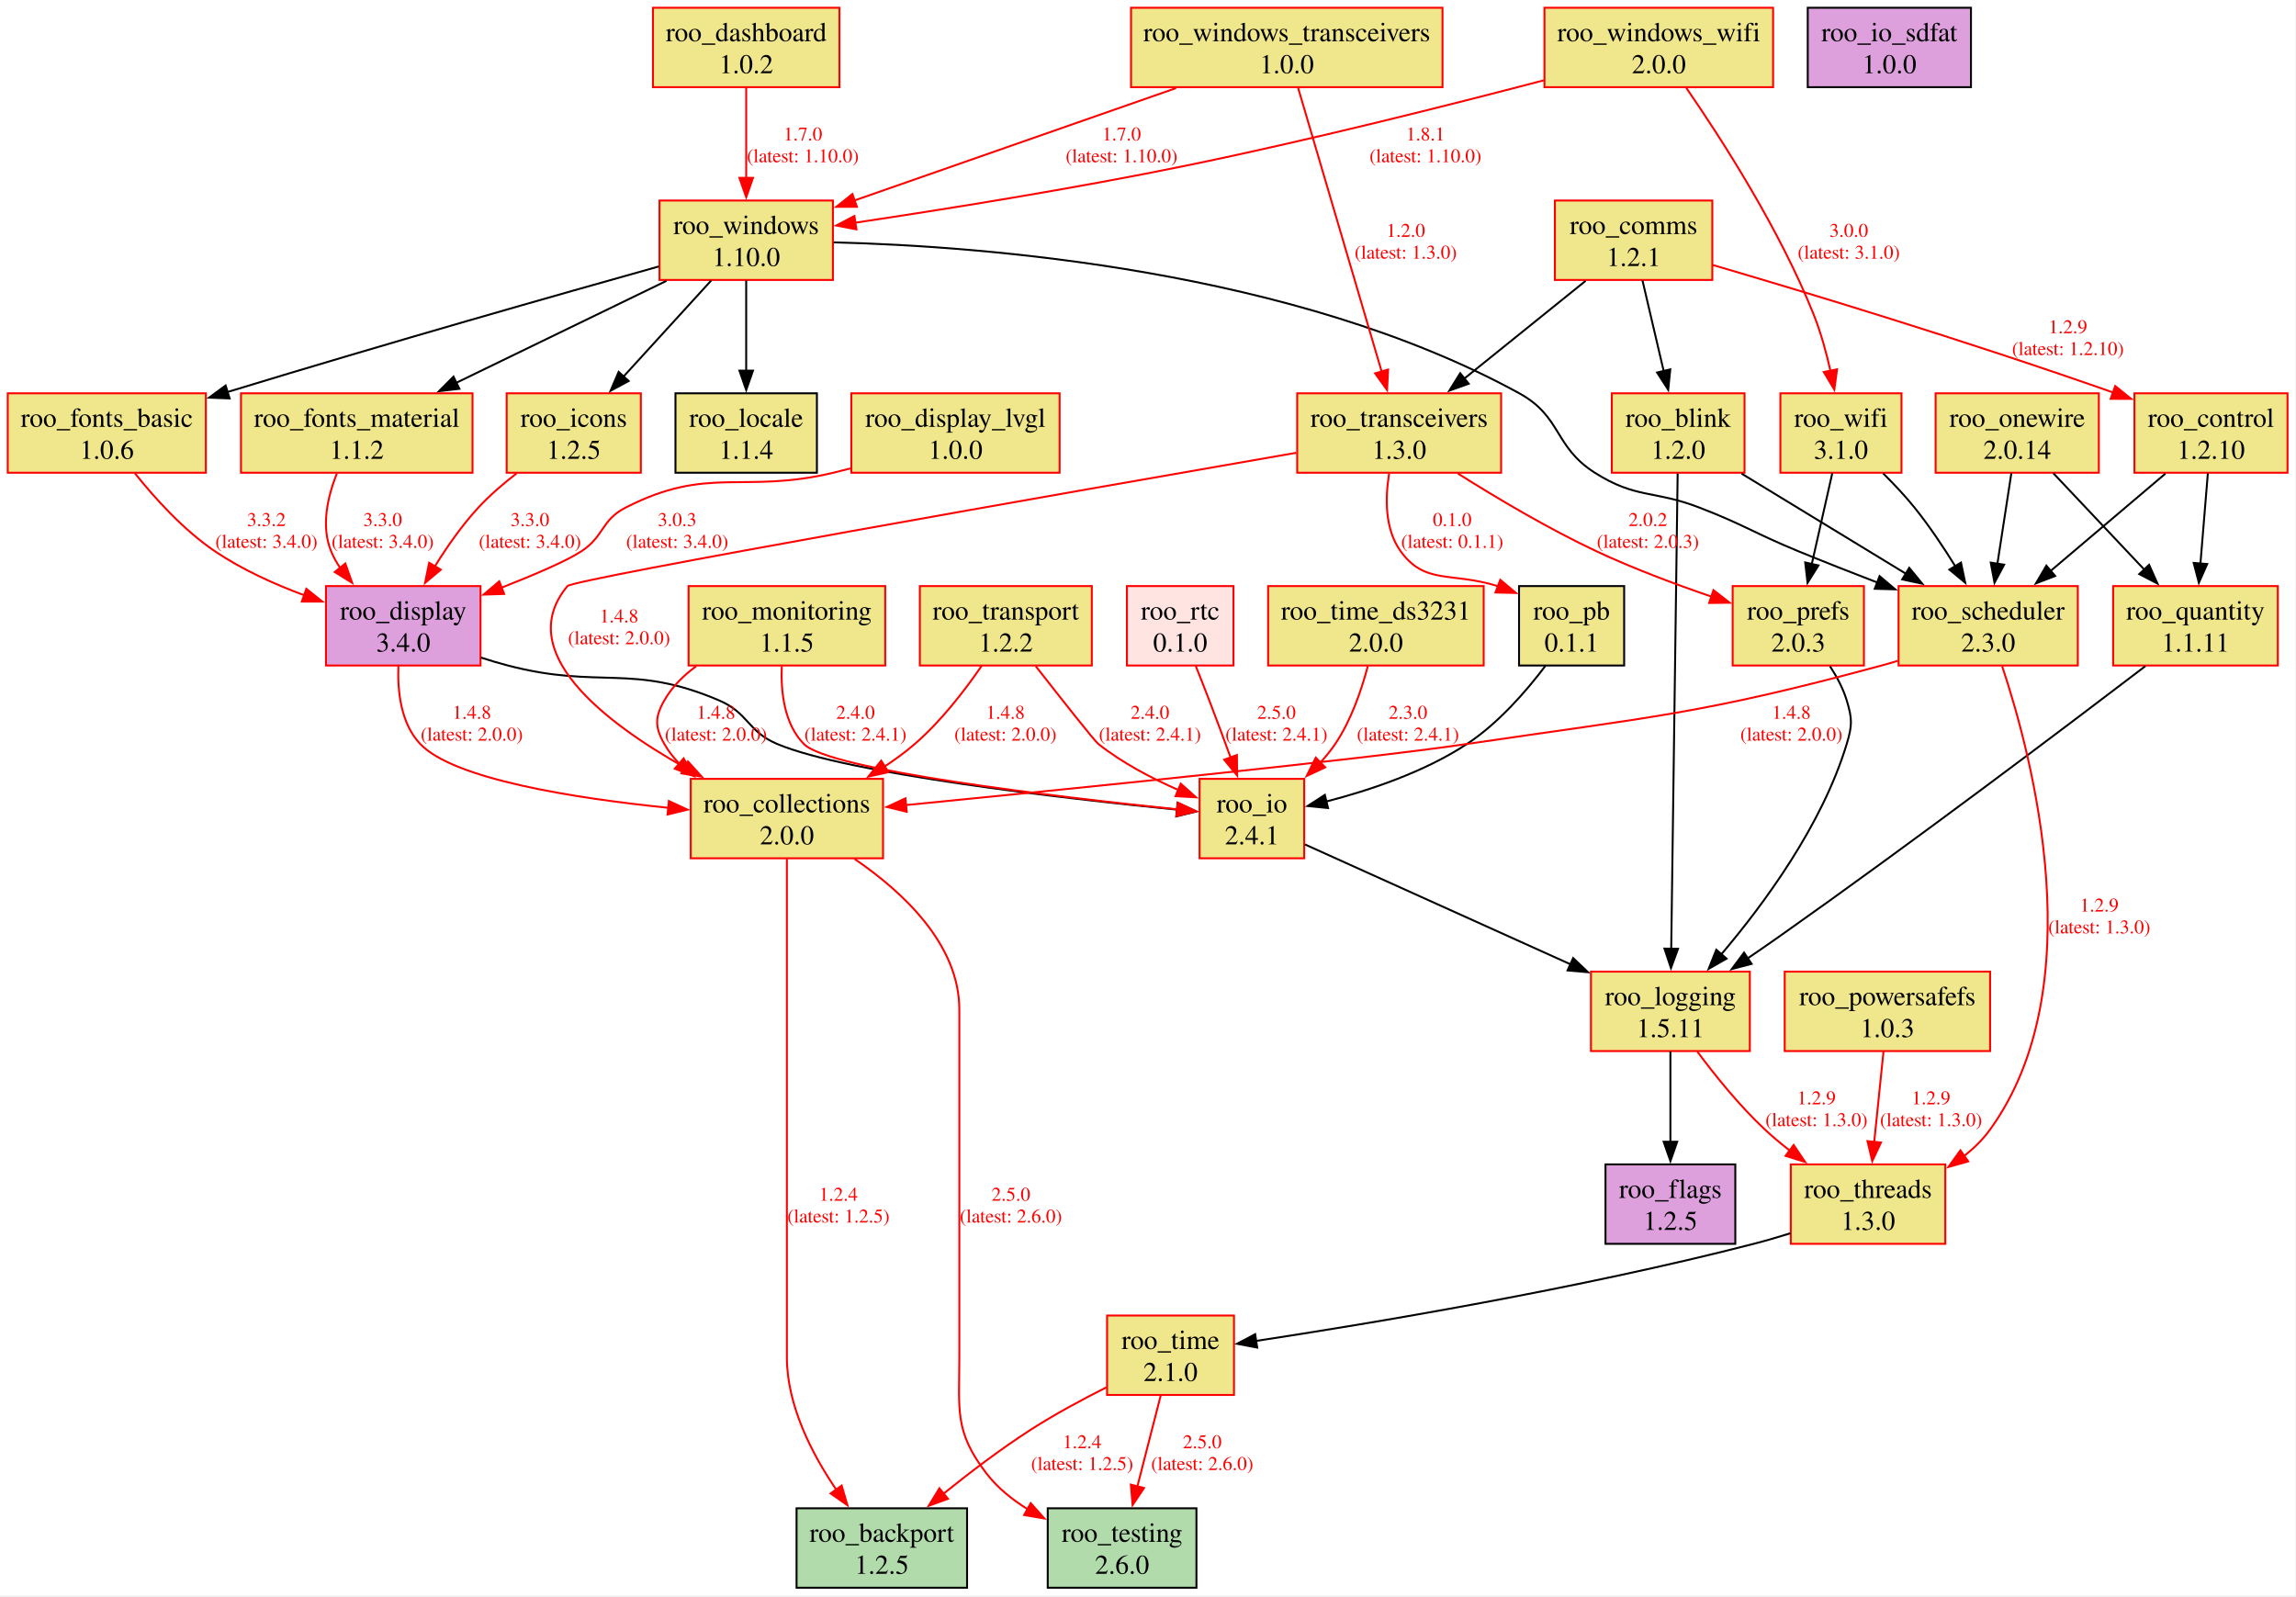
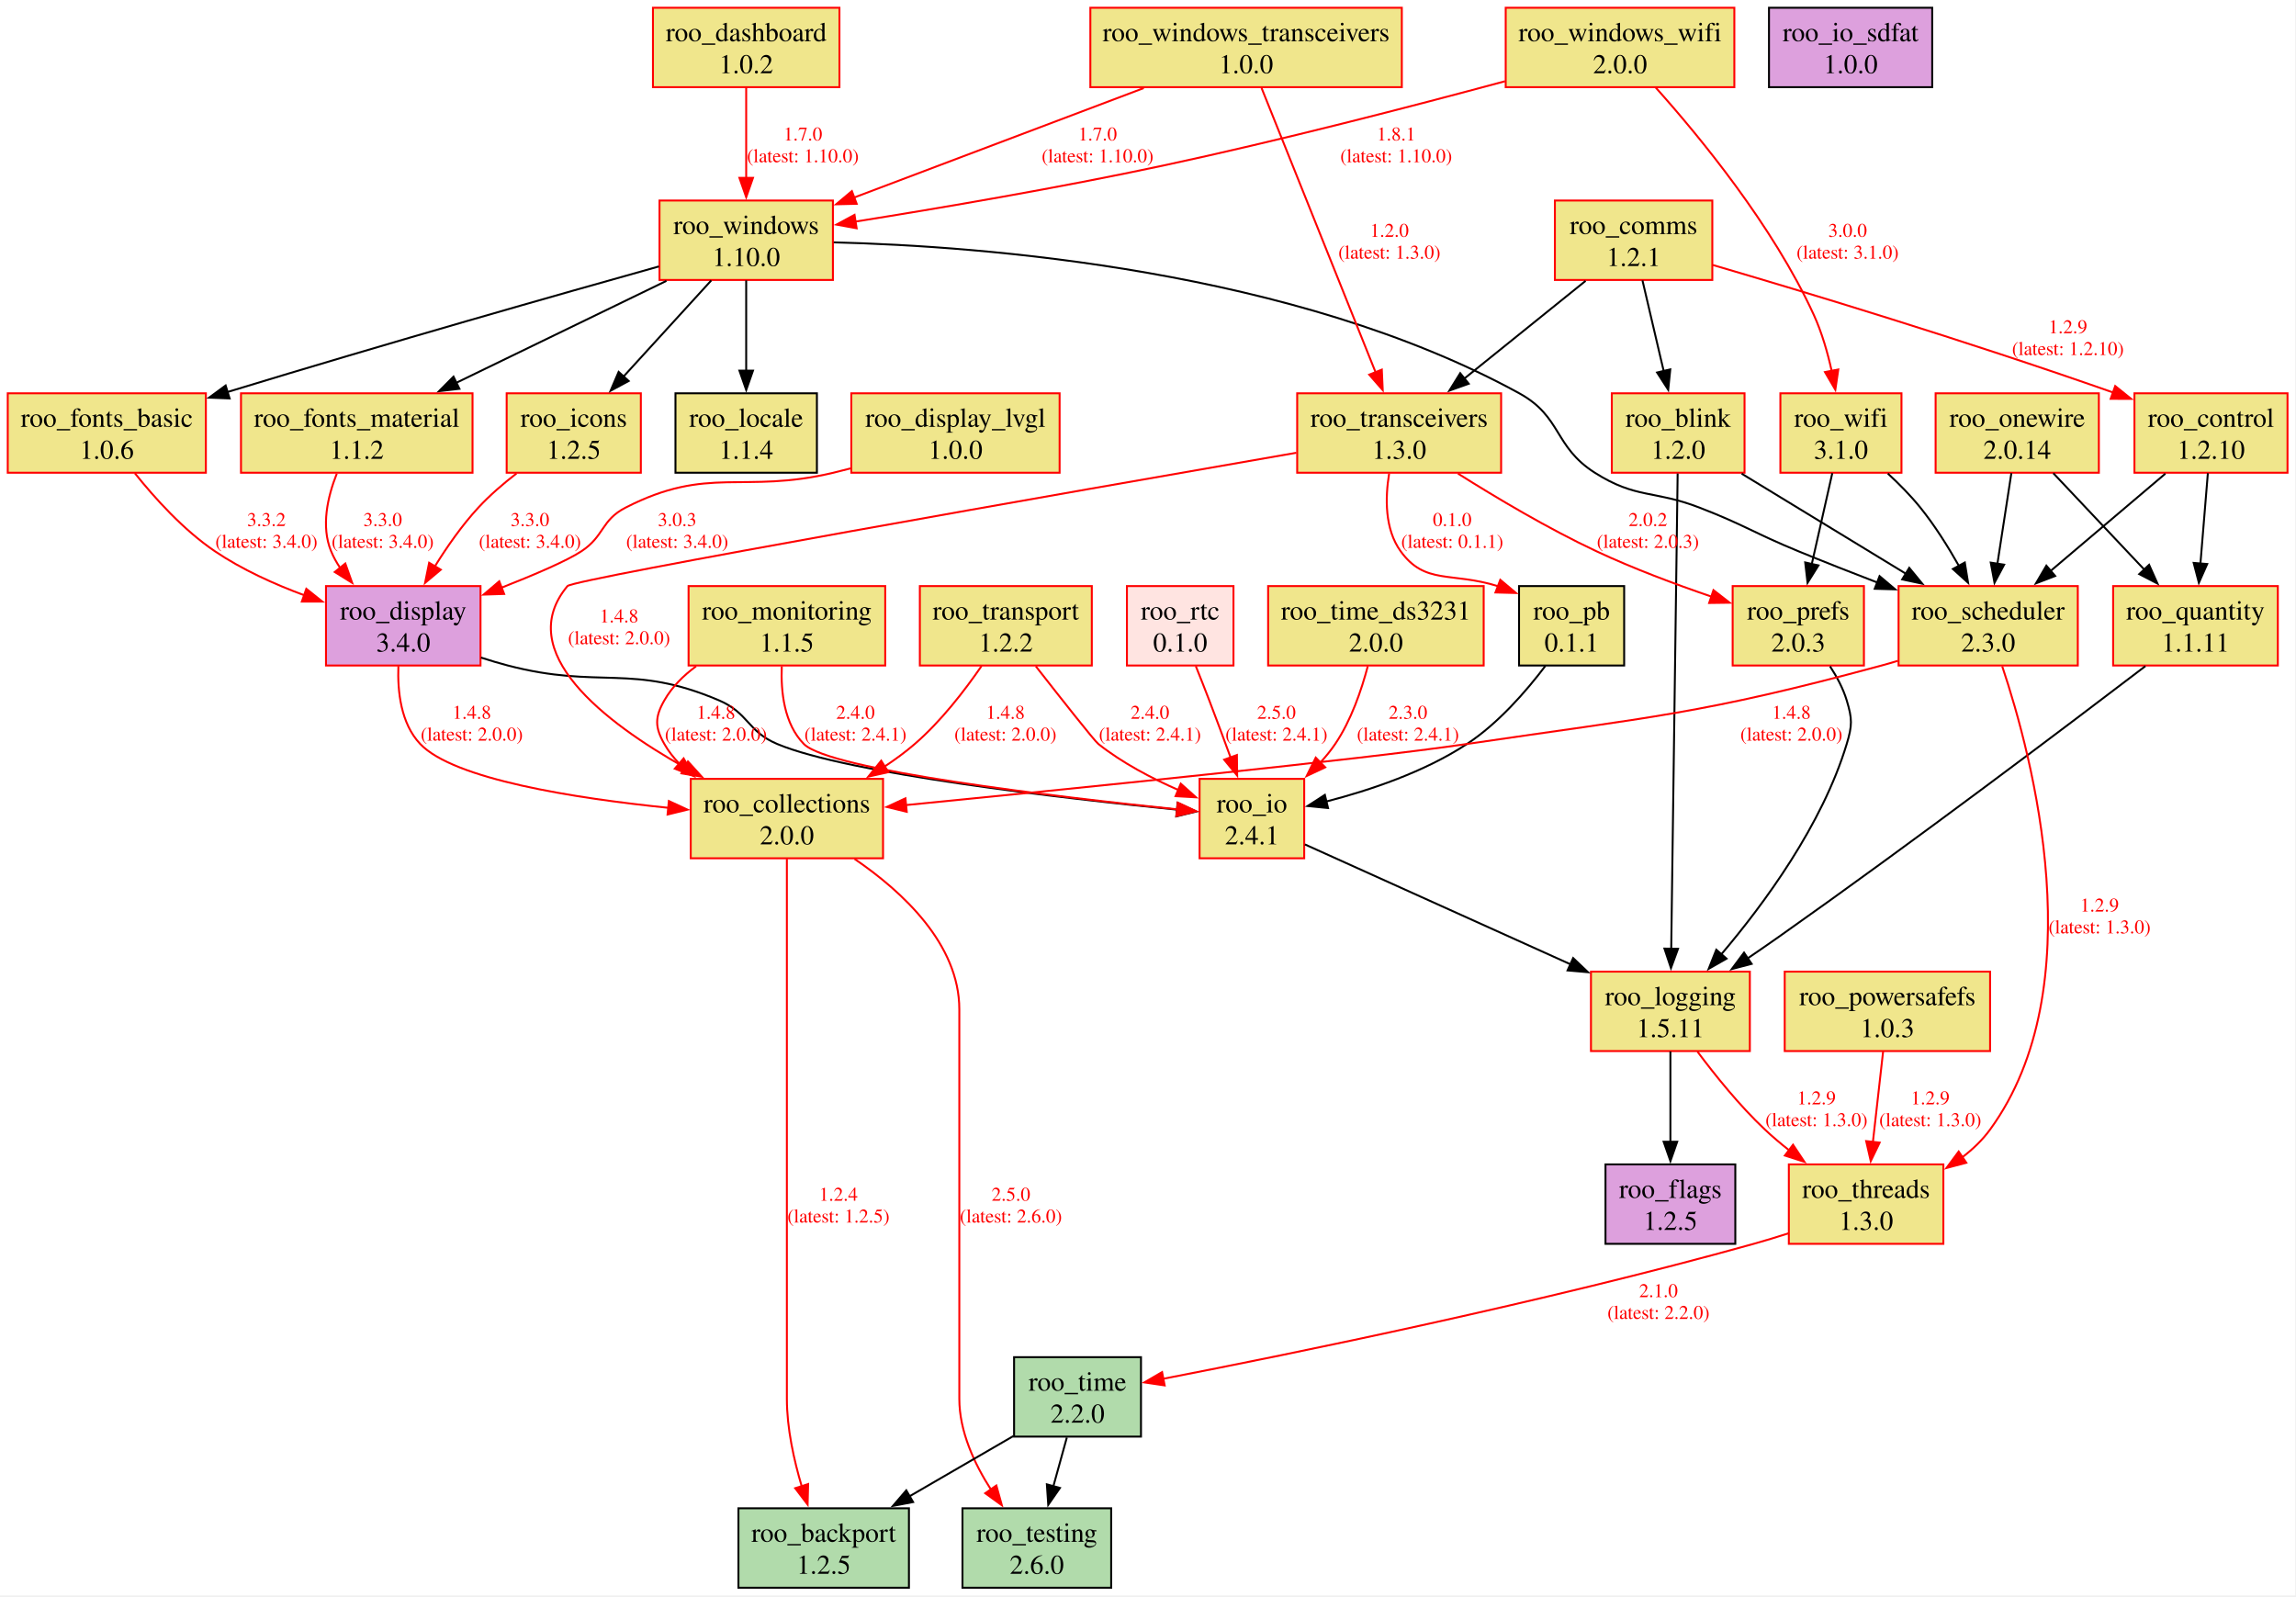
<svg xmlns="http://www.w3.org/2000/svg" width="1185pt" height="824pt" viewBox="0.00 0.00 1185.00 824.00">
  <g id="graph0" class="graph" transform="scale(1 1) rotate(0) translate(4 819.5)">
    <polygon fill="white" stroke="none" points="-4,4 -4,-819.5 1180.62,-819.5 1180.62,4 -4,4" />
    <g id="node1" class="node">
-       <polygon fill="#b1dbab" stroke="black" points="495.12,-41 407.12,-41 407.12,0 495.12,0 495.12,-41" />
-       <text xml:space="preserve" text-anchor="middle" x="451.12" y="-23.7" font-family="Times,serif" font-size="14.00">roo_backport</text>
-       <text xml:space="preserve" text-anchor="middle" x="451.12" y="-7.2" font-family="Times,serif" font-size="14.00">1.2.5</text>
+       <polygon fill="#b1dbab" stroke="black" points="465.12,-41 377.12,-41 377.12,0 465.12,0 465.12,-41" />
+       <text xml:space="preserve" text-anchor="middle" x="421.12" y="-23.7" font-family="Times,serif" font-size="14.00">roo_backport</text>
+       <text xml:space="preserve" text-anchor="middle" x="421.12" y="-7.2" font-family="Times,serif" font-size="14.00">1.2.5</text>
    </g>
    <g id="node2" class="node">
      <polygon fill="khaki" stroke="red" points="896.38,-616.5 827.88,-616.5 827.88,-575.5 896.38,-575.5 896.38,-616.5" />
      <text xml:space="preserve" text-anchor="middle" x="862.12" y="-599.2" font-family="Times,serif" font-size="14.00">roo_blink</text>
      <text xml:space="preserve" text-anchor="middle" x="862.12" y="-582.7" font-family="Times,serif" font-size="14.00">1.2.0</text>
    </g>
    <g id="node16" class="node">
      <polygon fill="khaki" stroke="red" points="899.12,-318 817.12,-318 817.12,-277 899.12,-277 899.12,-318" />
      <text xml:space="preserve" text-anchor="middle" x="858.12" y="-300.7" font-family="Times,serif" font-size="14.00">roo_logging</text>
      <text xml:space="preserve" text-anchor="middle" x="858.12" y="-284.2" font-family="Times,serif" font-size="14.00">1.5.11</text>
    </g>
    <g id="edge1" class="edge">
      <path fill="none" stroke="black" d="M861.86,-575.09C861.17,-524.45 859.37,-390.47 858.54,-329.5" />
      <polygon fill="black" stroke="black" points="862.05,-329.79 858.41,-319.84 855.05,-329.89 862.05,-329.79" />
    </g>
    <g id="node24" class="node">
      <polygon fill="khaki" stroke="red" points="1068.38,-517 975.88,-517 975.88,-476 1068.38,-476 1068.38,-517" />
      <text xml:space="preserve" text-anchor="middle" x="1022.12" y="-499.7" font-family="Times,serif" font-size="14.00">roo_scheduler</text>
      <text xml:space="preserve" text-anchor="middle" x="1022.12" y="-483.2" font-family="Times,serif" font-size="14.00">2.3.0</text>
    </g>
    <g id="edge2" class="edge">
      <path fill="none" stroke="black" d="M894.89,-575.03C919.37,-560.11 953.05,-539.59 979.61,-523.41" />
      <polygon fill="black" stroke="black" points="981.39,-526.42 988.11,-518.23 977.75,-520.44 981.39,-526.42" />
    </g>
    <g id="node3" class="node">
      <polygon fill="khaki" stroke="red" points="451.75,-417.5 352.5,-417.5 352.5,-376.5 451.75,-376.5 451.75,-417.5" />
      <text xml:space="preserve" text-anchor="middle" x="402.12" y="-400.2" font-family="Times,serif" font-size="14.00">roo_collections</text>
      <text xml:space="preserve" text-anchor="middle" x="402.12" y="-383.7" font-family="Times,serif" font-size="14.00">2.0.0</text>
    </g>
    <g id="edge4" class="edge">
-       <path fill="none" stroke="red" d="M402.12,-376.21C402.12,-356.51 402.12,-325.41 402.12,-298.5 402.12,-298.5 402.12,-298.5 402.12,-119 402.12,-94.11 415.03,-69.09 427.6,-50.62" />
-       <polygon fill="red" stroke="red" points="430.39,-52.74 433.38,-42.57 424.7,-48.65 430.39,-52.74" />
+       <path fill="none" stroke="red" d="M402.12,-376.21C402.12,-356.51 402.12,-325.41 402.12,-298.5 402.12,-298.5 402.12,-298.5 402.12,-97.5 402.12,-82.31 405.74,-65.9 409.82,-52.23" />
+       <polygon fill="red" stroke="red" points="413.09,-53.51 412.82,-42.92 406.42,-51.37 413.09,-53.51" />
      <text xml:space="preserve" text-anchor="middle" x="428.75" y="-199.75" font-family="Times,serif" font-size="10.00" fill="red">1.2.4</text>
      <text xml:space="preserve" text-anchor="middle" x="428.75" y="-188.5" font-family="Times,serif" font-size="10.00" fill="red">(latest: 1.2.5)</text>
    </g>
    <g id="node25" class="node">
-       <polygon fill="#b1dbab" stroke="black" points="613.5,-41 536.75,-41 536.75,0 613.5,0 613.5,-41" />
-       <text xml:space="preserve" text-anchor="middle" x="575.12" y="-23.7" font-family="Times,serif" font-size="14.00">roo_testing</text>
-       <text xml:space="preserve" text-anchor="middle" x="575.12" y="-7.2" font-family="Times,serif" font-size="14.00">2.6.0</text>
+       <polygon fill="#b1dbab" stroke="black" points="569.5,-41 492.75,-41 492.75,0 569.5,0 569.5,-41" />
+       <text xml:space="preserve" text-anchor="middle" x="531.12" y="-23.7" font-family="Times,serif" font-size="14.00">roo_testing</text>
+       <text xml:space="preserve" text-anchor="middle" x="531.12" y="-7.2" font-family="Times,serif" font-size="14.00">2.6.0</text>
    </g>
    <g id="edge3" class="edge">
-       <path fill="none" stroke="red" d="M437.04,-376.17C461.98,-359.15 491.12,-332.08 491.12,-298.5 491.12,-298.5 491.12,-298.5 491.12,-119 491.12,-91.62 488.46,-80.73 505.12,-59 510.79,-51.61 518.34,-45.51 526.38,-40.53" />
-       <polygon fill="red" stroke="red" points="527.97,-43.65 535.02,-35.74 524.58,-37.53 527.97,-43.65" />
+       <path fill="none" stroke="red" d="M437.04,-376.17C461.98,-359.15 491.12,-332.08 491.12,-298.5 491.12,-298.5 491.12,-298.5 491.12,-97.5 491.12,-80.7 498.87,-63.97 507.55,-50.5" />
+       <polygon fill="red" stroke="red" points="510.23,-52.77 513.07,-42.56 504.49,-48.77 510.23,-52.77" />
      <text xml:space="preserve" text-anchor="middle" x="517.75" y="-199.75" font-family="Times,serif" font-size="10.00" fill="red">2.5.0</text>
      <text xml:space="preserve" text-anchor="middle" x="517.75" y="-188.5" font-family="Times,serif" font-size="10.00" fill="red">(latest: 2.6.0)</text>
    </g>
    <g id="node4" class="node">
      <polygon fill="khaki" stroke="red" points="879.75,-716 798.5,-716 798.5,-675 879.75,-675 879.75,-716" />
      <text xml:space="preserve" text-anchor="middle" x="839.12" y="-698.7" font-family="Times,serif" font-size="14.00">roo_comms</text>
      <text xml:space="preserve" text-anchor="middle" x="839.12" y="-682.2" font-family="Times,serif" font-size="14.00">1.2.1</text>
    </g>
    <g id="edge5" class="edge">
      <path fill="none" stroke="black" d="M843.7,-674.77C846.42,-663.06 849.95,-647.93 853.12,-634.5 853.63,-632.35 854.16,-630.13 854.69,-627.9" />
      <polygon fill="black" stroke="black" points="858.06,-628.86 856.99,-618.32 851.25,-627.23 858.06,-628.86" />
    </g>
    <g id="node5" class="node">
      <polygon fill="khaki" stroke="red" points="1176.62,-616.5 1097.62,-616.5 1097.62,-575.5 1176.62,-575.5 1176.62,-616.5" />
      <text xml:space="preserve" text-anchor="middle" x="1137.12" y="-599.2" font-family="Times,serif" font-size="14.00">roo_control</text>
      <text xml:space="preserve" text-anchor="middle" x="1137.12" y="-582.7" font-family="Times,serif" font-size="14.00">1.2.10</text>
    </g>
    <g id="edge6" class="edge">
      <path fill="none" stroke="red" d="M879.98,-682.73C927.43,-668.83 1008.23,-644.47 1086.81,-616.85" />
      <polygon fill="red" stroke="red" points="1087.69,-620.25 1095.95,-613.61 1085.35,-613.65 1087.69,-620.25" />
      <text xml:space="preserve" text-anchor="middle" x="1063.28" y="-647.5" font-family="Times,serif" font-size="10.00" fill="red">1.2.9</text>
      <text xml:space="preserve" text-anchor="middle" x="1063.28" y="-636.25" font-family="Times,serif" font-size="10.00" fill="red">(latest: 1.2.10)</text>
    </g>
    <g id="node29" class="node">
      <polygon fill="khaki" stroke="red" points="770.75,-616.5 665.5,-616.5 665.5,-575.5 770.75,-575.5 770.75,-616.5" />
      <text xml:space="preserve" text-anchor="middle" x="718.12" y="-599.2" font-family="Times,serif" font-size="14.00">roo_transceivers</text>
      <text xml:space="preserve" text-anchor="middle" x="718.12" y="-582.7" font-family="Times,serif" font-size="14.00">1.3.0</text>
    </g>
    <g id="edge7" class="edge">
      <path fill="none" stroke="black" d="M814.35,-674.53C796.24,-659.94 771.48,-639.99 751.61,-623.98" />
      <polygon fill="black" stroke="black" points="754.03,-621.44 744.05,-617.89 749.64,-626.89 754.03,-621.44" />
    </g>
    <g id="node22" class="node">
      <polygon fill="khaki" stroke="red" points="1171.62,-517 1086.62,-517 1086.62,-476 1171.62,-476 1171.62,-517" />
      <text xml:space="preserve" text-anchor="middle" x="1129.12" y="-499.7" font-family="Times,serif" font-size="14.00">roo_quantity</text>
      <text xml:space="preserve" text-anchor="middle" x="1129.12" y="-483.2" font-family="Times,serif" font-size="14.00">1.1.11</text>
    </g>
    <g id="edge8" class="edge">
      <path fill="none" stroke="black" d="M1135.51,-575.27C1134.4,-561.79 1132.91,-543.66 1131.65,-528.29" />
      <polygon fill="black" stroke="black" points="1135.17,-528.39 1130.87,-518.71 1128.19,-528.96 1135.17,-528.39" />
    </g>
    <g id="edge9" class="edge">
      <path fill="none" stroke="black" d="M1113.58,-575.03C1096.44,-560.51 1073.05,-540.67 1054.21,-524.7" />
      <polygon fill="black" stroke="black" points="1056.69,-522.22 1046.8,-518.42 1052.16,-527.55 1056.69,-522.22" />
    </g>
    <g id="node6" class="node">
      <polygon fill="khaki" stroke="red" points="429.25,-815.5 333,-815.5 333,-774.5 429.25,-774.5 429.25,-815.5" />
      <text xml:space="preserve" text-anchor="middle" x="381.12" y="-798.2" font-family="Times,serif" font-size="14.00">roo_dashboard</text>
      <text xml:space="preserve" text-anchor="middle" x="381.12" y="-781.7" font-family="Times,serif" font-size="14.00">1.0.2</text>
    </g>
    <g id="node32" class="node">
      <polygon fill="khaki" stroke="red" points="425.88,-716 336.38,-716 336.38,-675 425.88,-675 425.88,-716" />
      <text xml:space="preserve" text-anchor="middle" x="381.12" y="-698.7" font-family="Times,serif" font-size="14.00">roo_windows</text>
      <text xml:space="preserve" text-anchor="middle" x="381.12" y="-682.2" font-family="Times,serif" font-size="14.00">1.10.0</text>
    </g>
    <g id="edge10" class="edge">
      <path fill="none" stroke="red" d="M381.12,-774.27C381.12,-760.79 381.12,-742.66 381.12,-727.29" />
      <polygon fill="red" stroke="red" points="384.63,-727.71 381.13,-717.71 377.63,-727.71 384.63,-727.71" />
      <text xml:space="preserve" text-anchor="middle" x="410.38" y="-747" font-family="Times,serif" font-size="10.00" fill="red">1.7.0</text>
      <text xml:space="preserve" text-anchor="middle" x="410.38" y="-735.75" font-family="Times,serif" font-size="10.00" fill="red">(latest: 1.10.0)</text>
    </g>
    <g id="node7" class="node">
      <polygon fill="plum" stroke="red" points="244,-517 164.25,-517 164.25,-476 244,-476 244,-517" />
      <text xml:space="preserve" text-anchor="middle" x="204.12" y="-499.7" font-family="Times,serif" font-size="14.00">roo_display</text>
      <text xml:space="preserve" text-anchor="middle" x="204.12" y="-483.2" font-family="Times,serif" font-size="14.00">3.4.0</text>
    </g>
    <g id="edge11" class="edge">
      <path fill="none" stroke="red" d="M201.61,-475.72C201.11,-462.64 202.87,-446.03 212.88,-435.5 230.23,-417.24 292.54,-407.49 340.98,-402.55" />
      <polygon fill="red" stroke="red" points="341.21,-406.05 350.83,-401.6 340.54,-399.08 341.21,-406.05" />
      <text xml:space="preserve" text-anchor="middle" x="239.5" y="-448.5" font-family="Times,serif" font-size="10.00" fill="red">1.4.8</text>
      <text xml:space="preserve" text-anchor="middle" x="239.5" y="-437.25" font-family="Times,serif" font-size="10.00" fill="red">(latest: 2.0.0)</text>
    </g>
    <g id="node13" class="node">
      <polygon fill="khaki" stroke="red" points="669.12,-417.5 615.12,-417.5 615.12,-376.5 669.12,-376.5 669.12,-417.5" />
      <text xml:space="preserve" text-anchor="middle" x="642.12" y="-400.2" font-family="Times,serif" font-size="14.00">roo_io</text>
      <text xml:space="preserve" text-anchor="middle" x="642.12" y="-383.7" font-family="Times,serif" font-size="14.00">2.4.1</text>
    </g>
    <g id="edge12" class="edge">
      <path fill="none" stroke="black" d="M244.27,-480.09C248.9,-478.59 253.59,-477.18 258.12,-476 305.64,-463.61 321.97,-477.28 367.12,-458 382.45,-451.45 381.76,-441.95 397.12,-435.5 433.67,-420.15 544.49,-407.47 603.76,-401.57" />
      <polygon fill="black" stroke="black" points="603.77,-405.09 613.38,-400.63 603.09,-398.12 603.77,-405.09" />
    </g>
    <g id="node8" class="node">
      <polygon fill="khaki" stroke="red" points="542.88,-616.5 435.38,-616.5 435.38,-575.5 542.88,-575.5 542.88,-616.5" />
      <text xml:space="preserve" text-anchor="middle" x="489.12" y="-599.2" font-family="Times,serif" font-size="14.00">roo_display_lvgl</text>
      <text xml:space="preserve" text-anchor="middle" x="489.12" y="-582.7" font-family="Times,serif" font-size="14.00">1.0.0</text>
    </g>
    <g id="edge13" class="edge">
      <path fill="none" stroke="red" d="M434.96,-577.73C431.98,-576.94 429.02,-576.19 426.12,-575.5 379.1,-564.33 361.9,-579.52 318.88,-557.5 306.22,-551.02 307.99,-542.83 296.12,-535 288.62,-530.04 271.94,-522.9 254.83,-516.17" />
      <polygon fill="red" stroke="red" points="256.19,-512.94 245.6,-512.6 253.67,-519.47 256.19,-512.94" />
      <text xml:space="preserve" text-anchor="middle" x="345.5" y="-548" font-family="Times,serif" font-size="10.00" fill="red">3.0.3</text>
      <text xml:space="preserve" text-anchor="middle" x="345.5" y="-536.75" font-family="Times,serif" font-size="10.00" fill="red">(latest: 3.4.0)</text>
    </g>
    <g id="node9" class="node">
      <polygon fill="plum" stroke="black" points="891.62,-218.5 824.62,-218.5 824.62,-177.5 891.62,-177.5 891.62,-218.5" />
      <text xml:space="preserve" text-anchor="middle" x="858.12" y="-201.2" font-family="Times,serif" font-size="14.00">roo_flags</text>
      <text xml:space="preserve" text-anchor="middle" x="858.12" y="-184.7" font-family="Times,serif" font-size="14.00">1.2.5</text>
    </g>
    <g id="node10" class="node">
      <polygon fill="khaki" stroke="red" points="102.25,-616.5 0,-616.5 0,-575.5 102.25,-575.5 102.25,-616.5" />
      <text xml:space="preserve" text-anchor="middle" x="51.12" y="-599.2" font-family="Times,serif" font-size="14.00">roo_fonts_basic</text>
      <text xml:space="preserve" text-anchor="middle" x="51.12" y="-582.7" font-family="Times,serif" font-size="14.00">1.0.6</text>
    </g>
    <g id="edge14" class="edge">
      <path fill="none" stroke="red" d="M65.61,-575.24C75.91,-562.34 90.74,-545.92 106.88,-535 120.88,-525.52 137.61,-517.97 153.22,-512.19" />
      <polygon fill="red" stroke="red" points="154.1,-515.6 162.37,-508.98 151.78,-508.99 154.1,-515.6" />
      <text xml:space="preserve" text-anchor="middle" x="133.5" y="-548" font-family="Times,serif" font-size="10.00" fill="red">3.3.2</text>
      <text xml:space="preserve" text-anchor="middle" x="133.5" y="-536.75" font-family="Times,serif" font-size="10.00" fill="red">(latest: 3.4.0)</text>
    </g>
    <g id="node11" class="node">
      <polygon fill="khaki" stroke="red" points="239.88,-616.5 120.38,-616.5 120.38,-575.5 239.88,-575.5 239.88,-616.5" />
      <text xml:space="preserve" text-anchor="middle" x="180.12" y="-599.2" font-family="Times,serif" font-size="14.00">roo_fonts_material</text>
      <text xml:space="preserve" text-anchor="middle" x="180.12" y="-582.7" font-family="Times,serif" font-size="14.00">1.1.2</text>
    </g>
    <g id="edge15" class="edge">
      <path fill="none" stroke="red" d="M169.81,-575.02C165.09,-563.09 161.59,-547.82 166.88,-535 168.12,-531.98 169.74,-529.07 171.61,-526.3" />
      <polygon fill="red" stroke="red" points="174.22,-528.65 177.77,-518.66 168.77,-524.25 174.22,-528.65" />
      <text xml:space="preserve" text-anchor="middle" x="193.5" y="-548" font-family="Times,serif" font-size="10.00" fill="red">3.3.0</text>
      <text xml:space="preserve" text-anchor="middle" x="193.5" y="-536.75" font-family="Times,serif" font-size="10.00" fill="red">(latest: 3.4.0)</text>
    </g>
    <g id="node12" class="node">
      <polygon fill="khaki" stroke="red" points="326.75,-616.5 257.5,-616.5 257.5,-575.5 326.75,-575.5 326.75,-616.5" />
      <text xml:space="preserve" text-anchor="middle" x="292.12" y="-599.2" font-family="Times,serif" font-size="14.00">roo_icons</text>
      <text xml:space="preserve" text-anchor="middle" x="292.12" y="-582.7" font-family="Times,serif" font-size="14.00">1.2.5</text>
    </g>
    <g id="edge16" class="edge">
      <path fill="none" stroke="red" d="M262.58,-575.14C255.71,-569.84 248.71,-563.81 242.88,-557.5 234.47,-548.42 226.74,-537.31 220.42,-527.13" />
      <polygon fill="red" stroke="red" points="223.5,-525.46 215.38,-518.66 217.49,-529.04 223.5,-525.46" />
      <text xml:space="preserve" text-anchor="middle" x="269.5" y="-548" font-family="Times,serif" font-size="10.00" fill="red">3.3.0</text>
      <text xml:space="preserve" text-anchor="middle" x="269.5" y="-536.75" font-family="Times,serif" font-size="10.00" fill="red">(latest: 3.4.0)</text>
    </g>
    <g id="edge17" class="edge">
      <path fill="none" stroke="black" d="M669.48,-383.65C703.88,-368.12 763.64,-341.15 806.69,-321.72" />
      <polygon fill="black" stroke="black" points="807.92,-325 815.59,-317.7 805.04,-318.62 807.92,-325" />
    </g>
    <g id="node14" class="node">
-       <polygon fill="plum" stroke="black" points="1013.25,-815.5 929,-815.5 929,-774.5 1013.25,-774.5 1013.25,-815.5" />
-       <text xml:space="preserve" text-anchor="middle" x="971.12" y="-798.2" font-family="Times,serif" font-size="14.00">roo_io_sdfat</text>
-       <text xml:space="preserve" text-anchor="middle" x="971.12" y="-781.7" font-family="Times,serif" font-size="14.00">1.0.0</text>
+       <polygon fill="plum" stroke="black" points="993.25,-815.5 909,-815.5 909,-774.5 993.25,-774.5 993.25,-815.5" />
+       <text xml:space="preserve" text-anchor="middle" x="951.12" y="-798.2" font-family="Times,serif" font-size="14.00">roo_io_sdfat</text>
+       <text xml:space="preserve" text-anchor="middle" x="951.12" y="-781.7" font-family="Times,serif" font-size="14.00">1.0.0</text>
    </g>
    <g id="node15" class="node">
      <polygon fill="khaki" stroke="black" points="417.62,-616.5 344.62,-616.5 344.62,-575.5 417.62,-575.5 417.62,-616.5" />
      <text xml:space="preserve" text-anchor="middle" x="381.12" y="-599.2" font-family="Times,serif" font-size="14.00">roo_locale</text>
      <text xml:space="preserve" text-anchor="middle" x="381.12" y="-582.7" font-family="Times,serif" font-size="14.00">1.1.4</text>
    </g>
    <g id="edge18" class="edge">
      <path fill="none" stroke="black" d="M858.12,-276.77C858.12,-263.29 858.12,-245.16 858.12,-229.79" />
      <polygon fill="black" stroke="black" points="861.63,-230.21 858.13,-220.21 854.63,-230.21 861.63,-230.21" />
    </g>
    <g id="node26" class="node">
-       <polygon fill="khaki" stroke="red" points="1000,-218.5 920.25,-218.5 920.25,-177.5 1000,-177.5 1000,-218.5" />
-       <text xml:space="preserve" text-anchor="middle" x="960.12" y="-201.2" font-family="Times,serif" font-size="14.00">roo_threads</text>
-       <text xml:space="preserve" text-anchor="middle" x="960.12" y="-184.7" font-family="Times,serif" font-size="14.00">1.3.0</text>
+       <polygon fill="khaki" stroke="red" points="999,-218.5 919.25,-218.5 919.25,-177.5 999,-177.5 999,-218.5" />
+       <text xml:space="preserve" text-anchor="middle" x="959.12" y="-201.2" font-family="Times,serif" font-size="14.00">roo_threads</text>
+       <text xml:space="preserve" text-anchor="middle" x="959.12" y="-184.7" font-family="Times,serif" font-size="14.00">1.3.0</text>
    </g>
    <g id="edge19" class="edge">
-       <path fill="none" stroke="red" d="M872.04,-276.69C881.18,-264.4 893.83,-248.68 906.88,-236.5 910.85,-232.79 915.21,-229.15 919.67,-225.68" />
-       <polygon fill="red" stroke="red" points="921.72,-228.52 927.66,-219.75 917.55,-222.9 921.72,-228.52" />
+       <path fill="none" stroke="red" d="M872.07,-276.73C881.23,-264.46 893.88,-248.74 906.88,-236.5 910.78,-232.82 915.07,-229.2 919.45,-225.74" />
+       <polygon fill="red" stroke="red" points="921.41,-228.65 927.28,-219.83 917.19,-223.06 921.41,-228.65" />
      <text xml:space="preserve" text-anchor="middle" x="933.5" y="-249.5" font-family="Times,serif" font-size="10.00" fill="red">1.2.9</text>
      <text xml:space="preserve" text-anchor="middle" x="933.5" y="-238.25" font-family="Times,serif" font-size="10.00" fill="red">(latest: 1.3.0)</text>
    </g>
    <g id="node17" class="node">
      <polygon fill="khaki" stroke="red" points="452.88,-517 351.38,-517 351.38,-476 452.88,-476 452.88,-517" />
      <text xml:space="preserve" text-anchor="middle" x="402.12" y="-499.7" font-family="Times,serif" font-size="14.00">roo_monitoring</text>
      <text xml:space="preserve" text-anchor="middle" x="402.12" y="-483.2" font-family="Times,serif" font-size="14.00">1.1.5</text>
    </g>
    <g id="edge20" class="edge">
      <path fill="none" stroke="red" d="M355.27,-475.61C348.71,-470.81 342.86,-464.99 338.88,-458 333.93,-449.31 333.93,-444.19 338.88,-435.5 340.99,-431.79 343.63,-428.4 346.63,-425.33" />
      <polygon fill="red" stroke="red" points="348.83,-428.05 354.12,-418.88 344.26,-422.75 348.83,-428.05" />
      <text xml:space="preserve" text-anchor="middle" x="365.5" y="-448.5" font-family="Times,serif" font-size="10.00" fill="red">1.4.8</text>
      <text xml:space="preserve" text-anchor="middle" x="365.5" y="-437.25" font-family="Times,serif" font-size="10.00" fill="red">(latest: 2.0.0)</text>
    </g>
    <g id="edge21" class="edge">
      <path fill="none" stroke="red" d="M399.49,-475.61C398.94,-462.48 400.69,-445.85 410.88,-435.5 424.21,-421.95 541.39,-408.19 603.64,-401.76" />
      <polygon fill="red" stroke="red" points="603.85,-405.25 613.44,-400.76 603.14,-398.29 603.85,-405.25" />
      <text xml:space="preserve" text-anchor="middle" x="437.5" y="-448.5" font-family="Times,serif" font-size="10.00" fill="red">2.4.0</text>
      <text xml:space="preserve" text-anchor="middle" x="437.5" y="-437.25" font-family="Times,serif" font-size="10.00" fill="red">(latest: 2.4.1)</text>
    </g>
    <g id="node18" class="node">
      <polygon fill="khaki" stroke="red" points="1079.25,-616.5 995,-616.5 995,-575.5 1079.25,-575.5 1079.25,-616.5" />
      <text xml:space="preserve" text-anchor="middle" x="1037.12" y="-599.2" font-family="Times,serif" font-size="14.00">roo_onewire</text>
      <text xml:space="preserve" text-anchor="middle" x="1037.12" y="-582.7" font-family="Times,serif" font-size="14.00">2.0.14</text>
    </g>
    <g id="edge23" class="edge">
      <path fill="none" stroke="black" d="M1055.74,-575.27C1069.33,-560.86 1087.94,-541.14 1103.02,-525.17" />
      <polygon fill="black" stroke="black" points="1105.18,-527.98 1109.5,-518.3 1100.09,-523.17 1105.18,-527.98" />
    </g>
    <g id="edge22" class="edge">
      <path fill="none" stroke="black" d="M1034.09,-575.27C1032.02,-561.79 1029.23,-543.66 1026.86,-528.29" />
      <polygon fill="black" stroke="black" points="1030.37,-528.05 1025.39,-518.7 1023.45,-529.11 1030.37,-528.05" />
    </g>
    <g id="node19" class="node">
      <polygon fill="khaki" stroke="black" points="834.25,-517 780,-517 780,-476 834.25,-476 834.25,-517" />
      <text xml:space="preserve" text-anchor="middle" x="807.12" y="-499.7" font-family="Times,serif" font-size="14.00">roo_pb</text>
      <text xml:space="preserve" text-anchor="middle" x="807.12" y="-483.2" font-family="Times,serif" font-size="14.00">0.1.1</text>
    </g>
    <g id="edge24" class="edge">
      <path fill="none" stroke="black" d="M793.58,-475.78C783.71,-462.73 769.28,-446.13 753.12,-435.5 731.13,-421.03 703,-411.61 680.56,-405.82" />
      <polygon fill="black" stroke="black" points="681.42,-402.43 670.88,-403.48 679.78,-409.23 681.42,-402.43" />
    </g>
    <g id="node20" class="node">
      <polygon fill="khaki" stroke="red" points="1023.12,-318 917.12,-318 917.12,-277 1023.12,-277 1023.12,-318" />
      <text xml:space="preserve" text-anchor="middle" x="970.12" y="-300.7" font-family="Times,serif" font-size="14.00">roo_powersafefs</text>
      <text xml:space="preserve" text-anchor="middle" x="970.12" y="-284.2" font-family="Times,serif" font-size="14.00">1.0.3</text>
    </g>
    <g id="edge25" class="edge">
-       <path fill="none" stroke="red" d="M968.1,-276.77C966.72,-263.29 964.86,-245.16 963.28,-229.79" />
-       <polygon fill="red" stroke="red" points="966.8,-229.8 962.3,-220.21 959.84,-230.51 966.8,-229.8" />
-       <text xml:space="preserve" text-anchor="middle" x="992.65" y="-249.5" font-family="Times,serif" font-size="10.00" fill="red">1.2.9</text>
-       <text xml:space="preserve" text-anchor="middle" x="992.65" y="-238.25" font-family="Times,serif" font-size="10.00" fill="red">(latest: 1.3.0)</text>
+       <path fill="none" stroke="red" d="M967.9,-276.77C966.38,-263.29 964.33,-245.16 962.6,-229.79" />
+       <polygon fill="red" stroke="red" points="966.12,-229.75 961.52,-220.21 959.16,-230.53 966.12,-229.75" />
+       <text xml:space="preserve" text-anchor="middle" x="992.24" y="-249.5" font-family="Times,serif" font-size="10.00" fill="red">1.2.9</text>
+       <text xml:space="preserve" text-anchor="middle" x="992.24" y="-238.25" font-family="Times,serif" font-size="10.00" fill="red">(latest: 1.3.0)</text>
    </g>
    <g id="node21" class="node">
      <polygon fill="khaki" stroke="red" points="958,-517 890.25,-517 890.25,-476 958,-476 958,-517" />
      <text xml:space="preserve" text-anchor="middle" x="924.12" y="-499.7" font-family="Times,serif" font-size="14.00">roo_prefs</text>
      <text xml:space="preserve" text-anchor="middle" x="924.12" y="-483.2" font-family="Times,serif" font-size="14.00">2.0.3</text>
    </g>
    <g id="edge26" class="edge">
      <path fill="none" stroke="black" d="M940.5,-475.59C944.03,-470.2 947.27,-464.14 949.12,-458 952.02,-448.43 952.01,-445.07 949.12,-435.5 936.5,-393.69 906.48,-352.93 884.35,-326.89" />
      <polygon fill="black" stroke="black" points="887.09,-324.71 877.89,-319.46 881.81,-329.31 887.09,-324.71" />
    </g>
    <g id="edge27" class="edge">
      <path fill="none" stroke="black" d="M1103.28,-475.69C1063.2,-445.13 983.44,-384.88 914.12,-336 908.86,-332.29 903.26,-328.43 897.73,-324.67" />
      <polygon fill="black" stroke="black" points="900.04,-322.01 889.79,-319.32 896.12,-327.81 900.04,-322.01" />
    </g>
    <g id="node23" class="node">
      <polygon fill="mistyrose" stroke="red" points="632.62,-517 577.62,-517 577.62,-476 632.62,-476 632.62,-517" />
      <text xml:space="preserve" text-anchor="middle" x="605.12" y="-499.7" font-family="Times,serif" font-size="14.00">roo_rtc</text>
      <text xml:space="preserve" text-anchor="middle" x="605.12" y="-483.2" font-family="Times,serif" font-size="14.00">0.1.0</text>
    </g>
    <g id="edge28" class="edge">
      <path fill="none" stroke="red" d="M613.17,-475.69C615.45,-469.99 617.92,-463.76 620.12,-458 623.81,-448.39 627.71,-437.88 631.18,-428.37" />
      <polygon fill="red" stroke="red" points="634.39,-429.8 634.52,-419.2 627.81,-427.4 634.39,-429.8" />
      <text xml:space="preserve" text-anchor="middle" x="654.78" y="-448.5" font-family="Times,serif" font-size="10.00" fill="red">2.5.0</text>
      <text xml:space="preserve" text-anchor="middle" x="654.78" y="-437.25" font-family="Times,serif" font-size="10.00" fill="red">(latest: 2.4.1)</text>
    </g>
    <g id="edge29" class="edge">
      <path fill="none" stroke="red" d="M975.47,-478.41C972.66,-477.55 969.86,-476.74 967.12,-476 873.68,-450.75 848.88,-449.65 753.12,-435.5 698.86,-427.48 548.84,-412.34 463.53,-403.96" />
      <polygon fill="red" stroke="red" points="463.99,-400.49 453.7,-402.99 463.31,-407.45 463.99,-400.49" />
      <text xml:space="preserve" text-anchor="middle" x="920.56" y="-448.5" font-family="Times,serif" font-size="10.00" fill="red">1.4.8</text>
      <text xml:space="preserve" text-anchor="middle" x="920.56" y="-437.25" font-family="Times,serif" font-size="10.00" fill="red">(latest: 2.0.0)</text>
    </g>
    <g id="edge30" class="edge">
-       <path fill="none" stroke="red" d="M1029.35,-475.61C1044.96,-428.81 1076.36,-310.09 1023.12,-236.5 1019.44,-231.41 1014.84,-226.89 1009.8,-222.9" />
-       <polygon fill="red" stroke="red" points="1011.82,-220.04 1001.62,-217.17 1007.8,-225.78 1011.82,-220.04" />
-       <text xml:space="preserve" text-anchor="middle" x="1079.48" y="-349" font-family="Times,serif" font-size="10.00" fill="red">1.2.9</text>
-       <text xml:space="preserve" text-anchor="middle" x="1079.48" y="-337.75" font-family="Times,serif" font-size="10.00" fill="red">(latest: 1.3.0)</text>
+       <path fill="none" stroke="red" d="M1029.38,-475.59C1045.07,-428.73 1076.62,-309.91 1023.12,-236.5 1019.19,-231.1 1014.22,-226.35 1008.8,-222.2" />
+       <polygon fill="red" stroke="red" points="1010.84,-219.36 1000.6,-216.64 1006.91,-225.15 1010.84,-219.36" />
+       <text xml:space="preserve" text-anchor="middle" x="1079.62" y="-349" font-family="Times,serif" font-size="10.00" fill="red">1.2.9</text>
+       <text xml:space="preserve" text-anchor="middle" x="1079.62" y="-337.75" font-family="Times,serif" font-size="10.00" fill="red">(latest: 1.3.0)</text>
    </g>
    <g id="node27" class="node">
-       <polygon fill="khaki" stroke="red" points="632.88,-140.5 567.38,-140.5 567.38,-99.5 632.88,-99.5 632.88,-140.5" />
-       <text xml:space="preserve" text-anchor="middle" x="600.12" y="-123.2" font-family="Times,serif" font-size="14.00">roo_time</text>
-       <text xml:space="preserve" text-anchor="middle" x="600.12" y="-106.7" font-family="Times,serif" font-size="14.00">2.1.0</text>
+       <polygon fill="#b1dbab" stroke="black" points="584.88,-119 519.38,-119 519.38,-78 584.88,-78 584.88,-119" />
+       <text xml:space="preserve" text-anchor="middle" x="552.12" y="-101.7" font-family="Times,serif" font-size="14.00">roo_time</text>
+       <text xml:space="preserve" text-anchor="middle" x="552.12" y="-85.2" font-family="Times,serif" font-size="14.00">2.2.0</text>
    </g>
    <g id="edge31" class="edge">
-       <path fill="none" stroke="black" d="M920.03,-182.95C913.74,-180.98 907.29,-179.09 901.12,-177.5 810.86,-154.22 703.07,-136.33 644.08,-127.36" />
-       <polygon fill="black" stroke="black" points="644.86,-123.94 634.45,-125.92 643.82,-130.86 644.86,-123.94" />
+       <path fill="none" stroke="red" d="M919.04,-182.92C913.07,-181 906.96,-179.13 901.12,-177.5 792.81,-147.28 663.06,-120.78 596.43,-107.86" />
+       <polygon fill="red" stroke="red" points="597.1,-104.42 586.61,-105.97 595.77,-111.3 597.1,-104.42" />
+       <text xml:space="preserve" text-anchor="middle" x="851.96" y="-150" font-family="Times,serif" font-size="10.00" fill="red">2.1.0</text>
+       <text xml:space="preserve" text-anchor="middle" x="851.96" y="-138.75" font-family="Times,serif" font-size="10.00" fill="red">(latest: 2.2.0)</text>
    </g>
    <g id="edge33" class="edge">
-       <path fill="none" stroke="red" d="M567.04,-103.44C554.48,-97.12 540.24,-89.45 527.88,-81.5 512.5,-71.62 496.43,-59.39 482.99,-48.55" />
-       <polygon fill="red" stroke="red" points="485.27,-45.9 475.32,-42.28 480.84,-51.32 485.27,-45.9" />
-       <text xml:space="preserve" text-anchor="middle" x="554.5" y="-72" font-family="Times,serif" font-size="10.00" fill="red">1.2.4</text>
-       <text xml:space="preserve" text-anchor="middle" x="554.5" y="-60.75" font-family="Times,serif" font-size="10.00" fill="red">(latest: 1.2.5)</text>
+       <path fill="none" stroke="black" d="M519.07,-78.32C502.7,-68.82 482.71,-57.23 465.06,-46.99" />
+       <polygon fill="black" stroke="black" points="467.26,-44.22 456.85,-42.23 463.75,-50.27 467.26,-44.22" />
    </g>
    <g id="edge32" class="edge">
-       <path fill="none" stroke="red" d="M595.07,-99.27C591.61,-85.79 586.96,-67.66 583.02,-52.29" />
-       <polygon fill="red" stroke="red" points="586.43,-51.48 580.55,-42.67 579.65,-53.22 586.43,-51.48" />
-       <text xml:space="preserve" text-anchor="middle" x="616.49" y="-72" font-family="Times,serif" font-size="10.00" fill="red">2.5.0</text>
-       <text xml:space="preserve" text-anchor="middle" x="616.49" y="-60.75" font-family="Times,serif" font-size="10.00" fill="red">(latest: 2.6.0)</text>
+       <path fill="none" stroke="black" d="M546.61,-77.53C544.49,-69.85 542.01,-60.89 539.67,-52.42" />
+       <polygon fill="black" stroke="black" points="543.05,-51.5 537.01,-42.79 536.3,-53.36 543.05,-51.5" />
    </g>
    <g id="node28" class="node">
      <polygon fill="khaki" stroke="red" points="761.75,-517 650.5,-517 650.5,-476 761.75,-476 761.75,-517" />
      <text xml:space="preserve" text-anchor="middle" x="706.12" y="-499.7" font-family="Times,serif" font-size="14.00">roo_time_ds3231</text>
      <text xml:space="preserve" text-anchor="middle" x="706.12" y="-483.2" font-family="Times,serif" font-size="14.00">2.0.0</text>
    </g>
    <g id="edge34" class="edge">
      <path fill="none" stroke="red" d="M701.94,-475.67C698.7,-463.37 693.35,-447.65 685.12,-435.5 682.82,-432.1 680.14,-428.82 677.26,-425.71" />
      <polygon fill="red" stroke="red" points="679.97,-423.46 670.38,-418.96 675.07,-428.46 679.97,-423.46" />
      <text xml:space="preserve" text-anchor="middle" x="722.66" y="-448.5" font-family="Times,serif" font-size="10.00" fill="red">2.3.0</text>
      <text xml:space="preserve" text-anchor="middle" x="722.66" y="-437.25" font-family="Times,serif" font-size="10.00" fill="red">(latest: 2.4.1)</text>
    </g>
    <g id="edge36" class="edge">
      <path fill="none" stroke="red" d="M665.07,-585.81C550.9,-565.97 291.9,-520.63 288.88,-517 260.62,-483.15 307.8,-446.78 349.6,-423.28" />
      <polygon fill="red" stroke="red" points="351.07,-426.47 358.18,-418.61 347.73,-420.32 351.07,-426.47" />
      <text xml:space="preserve" text-anchor="middle" x="315.5" y="-498.25" font-family="Times,serif" font-size="10.00" fill="red">1.4.8</text>
      <text xml:space="preserve" text-anchor="middle" x="315.5" y="-487" font-family="Times,serif" font-size="10.00" fill="red">(latest: 2.0.0)</text>
    </g>
    <g id="edge35" class="edge">
      <path fill="none" stroke="red" d="M712.95,-575.1C710.88,-562.46 710.64,-546.4 718.88,-535 731.52,-517.5 744.93,-524.49 769.18,-516.93" />
      <polygon fill="red" stroke="red" points="770.32,-520.24 778.43,-513.42 767.83,-513.7 770.32,-520.24" />
      <text xml:space="preserve" text-anchor="middle" x="745.5" y="-548" font-family="Times,serif" font-size="10.00" fill="red">0.1.0</text>
      <text xml:space="preserve" text-anchor="middle" x="745.5" y="-536.75" font-family="Times,serif" font-size="10.00" fill="red">(latest: 0.1.1)</text>
    </g>
    <g id="edge37" class="edge">
      <path fill="none" stroke="red" d="M748.48,-575.07C768.29,-562.57 795,-546.68 819.88,-535 838.85,-526.09 860.57,-517.97 879.25,-511.58" />
      <polygon fill="red" stroke="red" points="880.34,-514.91 888.71,-508.41 878.12,-508.27 880.34,-514.91" />
      <text xml:space="preserve" text-anchor="middle" x="846.5" y="-548" font-family="Times,serif" font-size="10.00" fill="red">2.0.2</text>
      <text xml:space="preserve" text-anchor="middle" x="846.5" y="-536.75" font-family="Times,serif" font-size="10.00" fill="red">(latest: 2.0.3)</text>
    </g>
    <g id="node30" class="node">
      <polygon fill="khaki" stroke="red" points="559.5,-517 470.75,-517 470.75,-476 559.5,-476 559.5,-517" />
      <text xml:space="preserve" text-anchor="middle" x="515.12" y="-499.7" font-family="Times,serif" font-size="14.00">roo_transport</text>
      <text xml:space="preserve" text-anchor="middle" x="515.12" y="-483.2" font-family="Times,serif" font-size="14.00">1.2.2</text>
    </g>
    <g id="edge38" class="edge">
      <path fill="none" stroke="red" d="M502.62,-475.78C493.98,-463.21 481.65,-447.16 468.12,-435.5 463.27,-431.31 457.87,-427.36 452.31,-423.7" />
      <polygon fill="red" stroke="red" points="454.5,-420.95 444.16,-418.65 450.81,-426.89 454.5,-420.95" />
      <text xml:space="preserve" text-anchor="middle" x="514.91" y="-448.5" font-family="Times,serif" font-size="10.00" fill="red">1.4.8</text>
      <text xml:space="preserve" text-anchor="middle" x="514.91" y="-437.25" font-family="Times,serif" font-size="10.00" fill="red">(latest: 2.0.0)</text>
    </g>
    <g id="edge39" class="edge">
      <path fill="none" stroke="red" d="M530.61,-475.6C543.78,-458.76 560.85,-437.1 562.88,-435.5 575.23,-425.7 590.57,-417.7 604.44,-411.63" />
      <polygon fill="red" stroke="red" points="605.4,-415.02 613.3,-407.96 602.72,-408.56 605.4,-415.02" />
      <text xml:space="preserve" text-anchor="middle" x="589.5" y="-448.5" font-family="Times,serif" font-size="10.00" fill="red">2.4.0</text>
      <text xml:space="preserve" text-anchor="middle" x="589.5" y="-437.25" font-family="Times,serif" font-size="10.00" fill="red">(latest: 2.4.1)</text>
    </g>
    <g id="node31" class="node">
      <polygon fill="khaki" stroke="red" points="977.38,-616.5 914.88,-616.5 914.88,-575.5 977.38,-575.5 977.38,-616.5" />
      <text xml:space="preserve" text-anchor="middle" x="946.12" y="-599.2" font-family="Times,serif" font-size="14.00">roo_wifi</text>
      <text xml:space="preserve" text-anchor="middle" x="946.12" y="-582.7" font-family="Times,serif" font-size="14.00">3.1.0</text>
    </g>
    <g id="edge40" class="edge">
      <path fill="none" stroke="black" d="M941.67,-575.27C938.63,-561.79 934.54,-543.66 931.07,-528.29" />
      <polygon fill="black" stroke="black" points="934.52,-527.66 928.9,-518.68 927.69,-529.2 934.52,-527.66" />
    </g>
    <g id="edge41" class="edge">
-       <path fill="none" stroke="black" d="M967.92,-575.17C973.47,-569.68 979.24,-563.56 984.12,-557.5 991.73,-548.07 999.09,-537.04 1005.28,-527.03" />
-       <polygon fill="black" stroke="black" points="1008.1,-529.12 1010.26,-518.75 1002.11,-525.51 1008.1,-529.12" />
+       <path fill="none" stroke="black" d="M970.32,-575.11C976.17,-569.72 982.16,-563.66 987.12,-557.5 994.54,-548.31 1001.41,-537.36 1007.06,-527.35" />
+       <polygon fill="black" stroke="black" points="1010.06,-529.16 1011.76,-518.71 1003.91,-525.82 1010.06,-529.16" />
    </g>
    <g id="edge42" class="edge">
      <path fill="none" stroke="black" d="M336.08,-681.98C284.58,-667.55 197.47,-642.82 113.26,-617.12" />
      <polygon fill="black" stroke="black" points="114.51,-613.84 103.92,-614.26 112.46,-620.53 114.51,-613.84" />
    </g>
    <g id="edge43" class="edge">
      <path fill="none" stroke="black" d="M339.96,-674.53C308.53,-659.29 265.03,-638.19 231.34,-621.85" />
      <polygon fill="black" stroke="black" points="233.12,-618.82 222.59,-617.6 230.06,-625.11 233.12,-618.82" />
    </g>
    <g id="edge45" class="edge">
      <path fill="none" stroke="black" d="M363.11,-674.77C350.09,-660.5 332.29,-641.01 317.78,-625.11" />
      <polygon fill="black" stroke="black" points="320.46,-622.85 311.13,-617.82 315.29,-627.56 320.46,-622.85" />
    </g>
    <g id="edge44" class="edge">
      <path fill="none" stroke="black" d="M381.12,-674.77C381.12,-661.29 381.12,-643.16 381.12,-627.79" />
      <polygon fill="black" stroke="black" points="384.63,-628.21 381.13,-618.21 377.63,-628.21 384.63,-628.21" />
    </g>
    <g id="edge46" class="edge">
      <path fill="none" stroke="black" d="M426.31,-694.41C503.56,-692.44 663.94,-680.23 780.12,-616.5 802.17,-604.4 797.9,-588.99 819.12,-575.5 840.48,-561.93 849.53,-566.62 873.12,-557.5 896.24,-548.57 901.22,-544.43 924.12,-535 937.28,-529.58 951.54,-523.98 964.99,-518.81" />
      <polygon fill="black" stroke="black" points="966.07,-522.15 974.16,-515.31 963.57,-515.61 966.07,-522.15" />
    </g>
    <g id="node33" class="node">
-       <polygon fill="khaki" stroke="red" points="740.5,-815.5 579.75,-815.5 579.75,-774.5 740.5,-774.5 740.5,-815.5" />
-       <text xml:space="preserve" text-anchor="middle" x="660.12" y="-798.2" font-family="Times,serif" font-size="14.00">roo_windows_transceivers</text>
-       <text xml:space="preserve" text-anchor="middle" x="660.12" y="-781.7" font-family="Times,serif" font-size="14.00">1.0.0</text>
+       <polygon fill="khaki" stroke="red" points="719.5,-815.5 558.75,-815.5 558.75,-774.5 719.5,-774.5 719.5,-815.5" />
+       <text xml:space="preserve" text-anchor="middle" x="639.12" y="-798.2" font-family="Times,serif" font-size="14.00">roo_windows_transceivers</text>
+       <text xml:space="preserve" text-anchor="middle" x="639.12" y="-781.7" font-family="Times,serif" font-size="14.00">1.0.0</text>
    </g>
    <g id="edge47" class="edge">
-       <path fill="none" stroke="red" d="M666.01,-774.03C676.17,-739.5 697.09,-668.44 709.11,-627.63" />
-       <polygon fill="red" stroke="red" points="712.42,-628.77 711.89,-618.19 705.71,-626.79 712.42,-628.77" />
-       <text xml:space="preserve" text-anchor="middle" x="721.52" y="-697.25" font-family="Times,serif" font-size="10.00" fill="red">1.2.0</text>
-       <text xml:space="preserve" text-anchor="middle" x="721.52" y="-686" font-family="Times,serif" font-size="10.00" fill="red">(latest: 1.3.0)</text>
+       <path fill="none" stroke="red" d="M647.13,-774.03C661.01,-739.42 689.6,-668.13 705.95,-627.37" />
+       <polygon fill="red" stroke="red" points="709.17,-628.72 709.65,-618.14 702.68,-626.12 709.17,-628.72" />
+       <text xml:space="preserve" text-anchor="middle" x="713.1" y="-697.25" font-family="Times,serif" font-size="10.00" fill="red">1.2.0</text>
+       <text xml:space="preserve" text-anchor="middle" x="713.1" y="-686" font-family="Times,serif" font-size="10.00" fill="red">(latest: 1.3.0)</text>
    </g>
    <g id="edge48" class="edge">
-       <path fill="none" stroke="red" d="M602.99,-774.03C554.48,-757.08 485.26,-732.89 437.09,-716.06" />
-       <polygon fill="red" stroke="red" points="438.26,-712.76 427.66,-712.76 435.95,-719.37 438.26,-712.76" />
-       <text xml:space="preserve" text-anchor="middle" x="574.86" y="-747" font-family="Times,serif" font-size="10.00" fill="red">1.7.0</text>
-       <text xml:space="preserve" text-anchor="middle" x="574.86" y="-735.75" font-family="Times,serif" font-size="10.00" fill="red">(latest: 1.10.0)</text>
+       <path fill="none" stroke="red" d="M586.29,-774.03C542.71,-757.56 481.06,-734.26 436.73,-717.51" />
+       <polygon fill="red" stroke="red" points="438.15,-714.31 427.55,-714.05 435.67,-720.86 438.15,-714.31" />
+       <text xml:space="preserve" text-anchor="middle" x="562.48" y="-747" font-family="Times,serif" font-size="10.00" fill="red">1.7.0</text>
+       <text xml:space="preserve" text-anchor="middle" x="562.48" y="-735.75" font-family="Times,serif" font-size="10.00" fill="red">(latest: 1.10.0)</text>
    </g>
    <g id="node34" class="node">
-       <polygon fill="khaki" stroke="red" points="911.12,-815.5 793.12,-815.5 793.12,-774.5 911.12,-774.5 911.12,-815.5" />
-       <text xml:space="preserve" text-anchor="middle" x="852.12" y="-798.2" font-family="Times,serif" font-size="14.00">roo_windows_wifi</text>
-       <text xml:space="preserve" text-anchor="middle" x="852.12" y="-781.7" font-family="Times,serif" font-size="14.00">2.0.0</text>
+       <polygon fill="khaki" stroke="red" points="891.12,-815.5 773.12,-815.5 773.12,-774.5 891.12,-774.5 891.12,-815.5" />
+       <text xml:space="preserve" text-anchor="middle" x="832.12" y="-798.2" font-family="Times,serif" font-size="14.00">roo_windows_wifi</text>
+       <text xml:space="preserve" text-anchor="middle" x="832.12" y="-781.7" font-family="Times,serif" font-size="14.00">2.0.0</text>
    </g>
    <g id="edge49" class="edge">
-       <path fill="none" stroke="red" d="M866.34,-774.1C884.16,-748.27 914.5,-701.27 932.12,-657 935.78,-647.82 938.62,-637.44 940.76,-627.94" />
-       <polygon fill="red" stroke="red" points="944.14,-628.89 942.72,-618.39 937.28,-627.48 944.14,-628.89" />
-       <text xml:space="preserve" text-anchor="middle" x="950.17" y="-697.25" font-family="Times,serif" font-size="10.00" fill="red">3.0.0</text>
-       <text xml:space="preserve" text-anchor="middle" x="950.17" y="-686" font-family="Times,serif" font-size="10.00" fill="red">(latest: 3.1.0)</text>
+       <path fill="none" stroke="red" d="M850.55,-774.3C873.14,-749.06 911.03,-703.05 932.12,-657 936.27,-647.94 939.26,-637.53 941.37,-627.96" />
+       <polygon fill="red" stroke="red" points="944.77,-628.8 943.25,-618.32 937.9,-627.46 944.77,-628.8" />
+       <text xml:space="preserve" text-anchor="middle" x="949.57" y="-697.25" font-family="Times,serif" font-size="10.00" fill="red">3.0.0</text>
+       <text xml:space="preserve" text-anchor="middle" x="949.57" y="-686" font-family="Times,serif" font-size="10.00" fill="red">(latest: 3.1.0)</text>
    </g>
    <g id="edge50" class="edge">
-       <path fill="none" stroke="red" d="M792.75,-778.03C743.52,-765.13 671.58,-747.02 608.12,-734 550.23,-722.12 483.43,-711.44 437.36,-704.55" />
-       <polygon fill="red" stroke="red" points="438.01,-701.11 427.6,-703.1 436.98,-708.03 438.01,-701.11" />
-       <text xml:space="preserve" text-anchor="middle" x="731.69" y="-747" font-family="Times,serif" font-size="10.00" fill="red">1.8.1</text>
-       <text xml:space="preserve" text-anchor="middle" x="731.69" y="-735.75" font-family="Times,serif" font-size="10.00" fill="red">(latest: 1.10.0)</text>
+       <path fill="none" stroke="red" d="M772.77,-777.57C725.22,-764.74 656.69,-746.96 596.12,-734 542.56,-722.54 480.92,-712.06 437.41,-705.11" />
+       <polygon fill="red" stroke="red" points="438.12,-701.68 427.7,-703.57 437.03,-708.6 438.12,-701.68" />
+       <text xml:space="preserve" text-anchor="middle" x="716.6" y="-747" font-family="Times,serif" font-size="10.00" fill="red">1.8.1</text>
+       <text xml:space="preserve" text-anchor="middle" x="716.6" y="-735.75" font-family="Times,serif" font-size="10.00" fill="red">(latest: 1.10.0)</text>
    </g>
  </g>
</svg>
